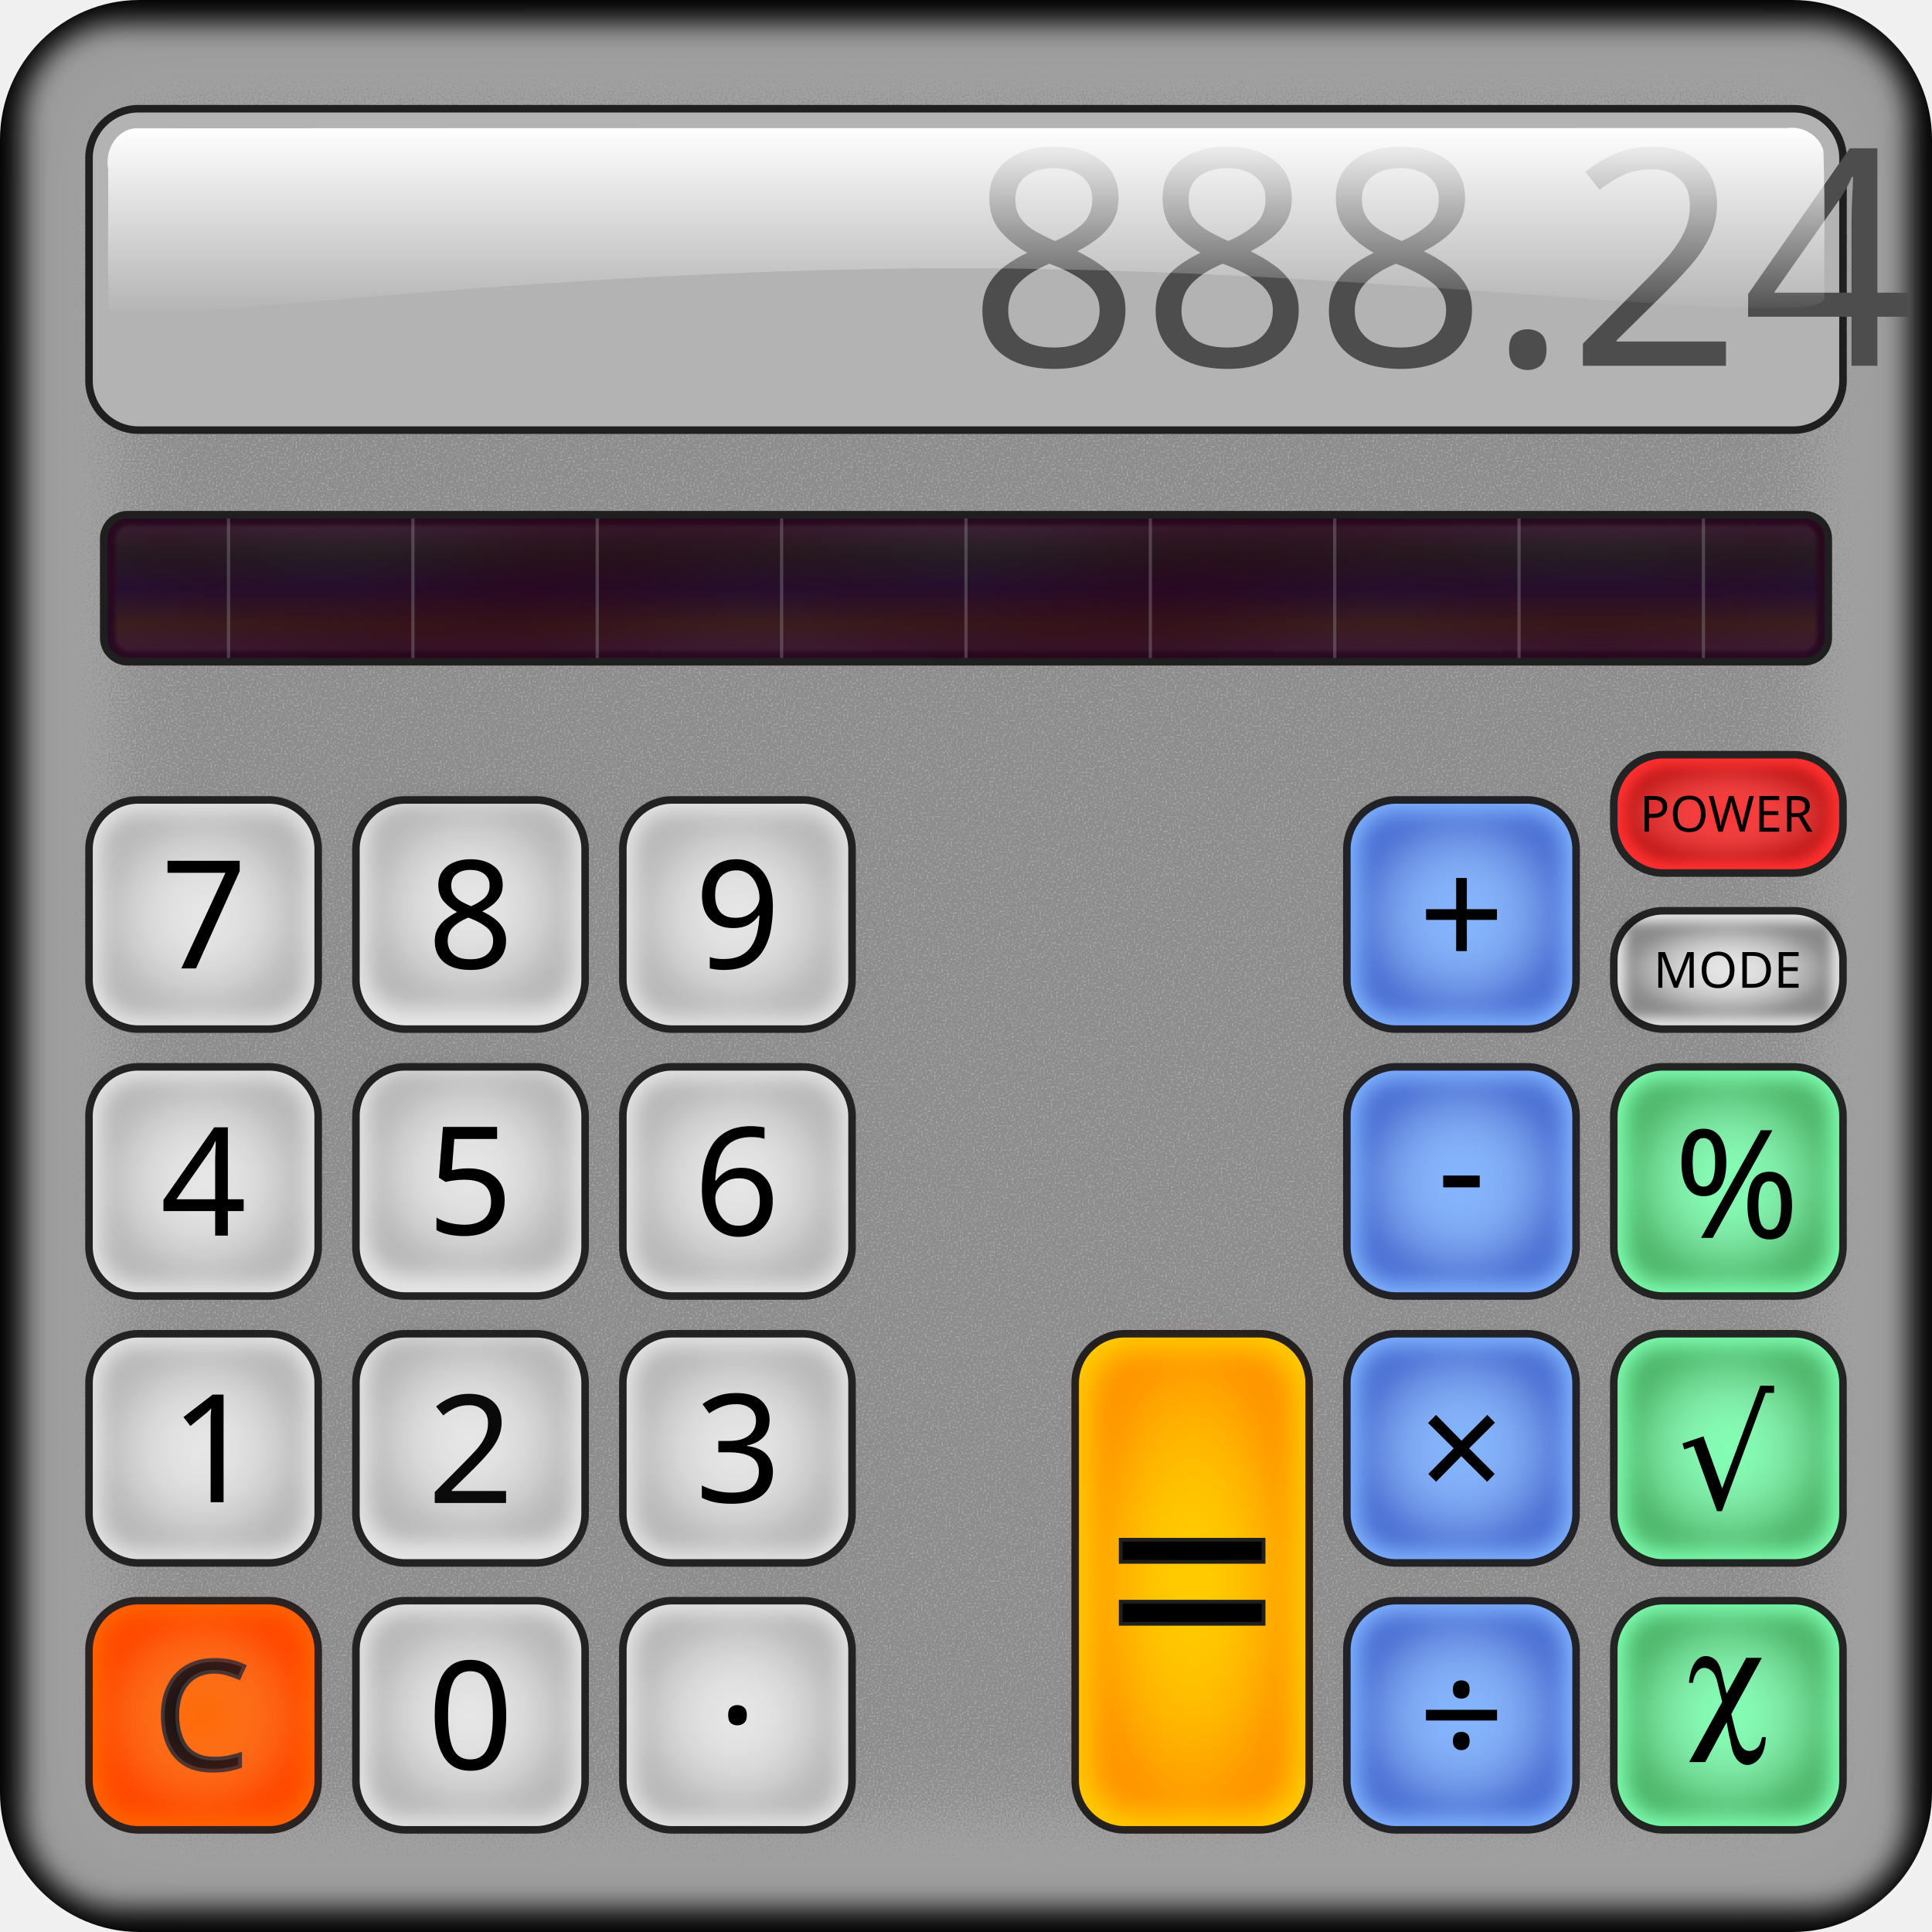
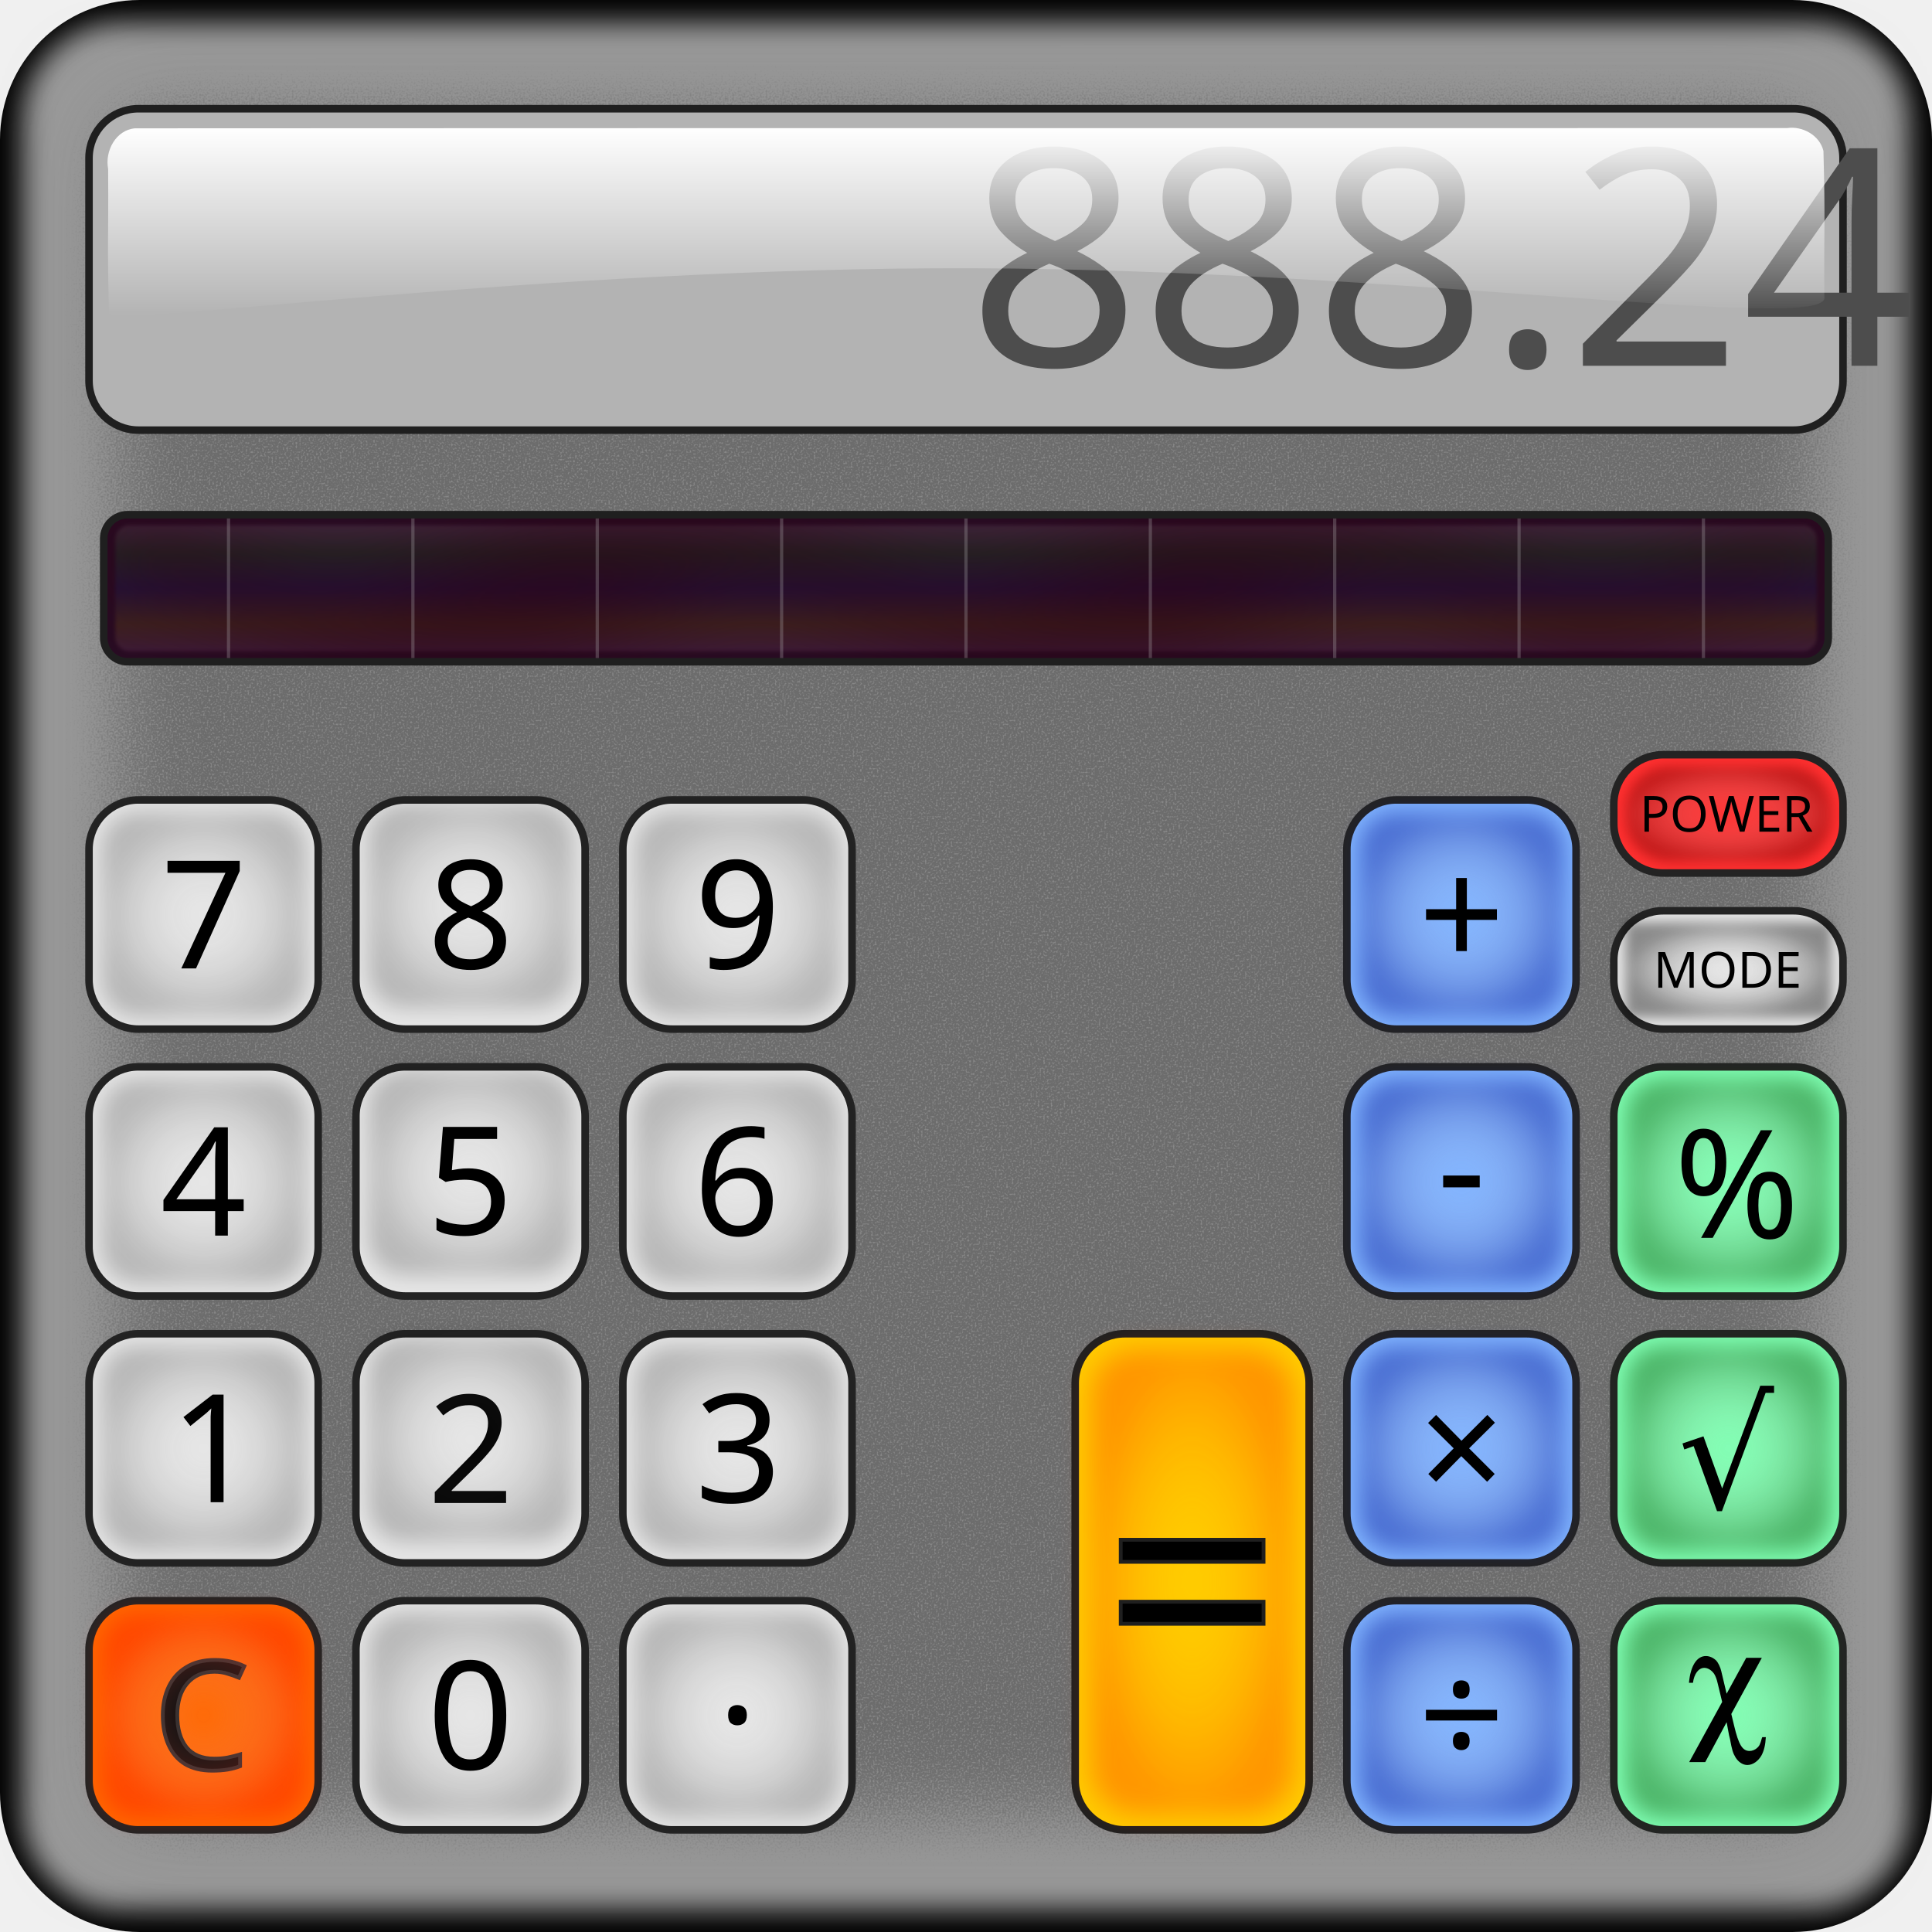
<svg xmlns="http://www.w3.org/2000/svg" xmlns:xlink="http://www.w3.org/1999/xlink" width="512" height="512" viewBox="0 0 135.467 135.467" version="1.1" id="svg5">&gt;
  <defs id="defs2">
    <linearGradient id="linearGradient26">
      <stop style="stop-color:#e6e6e6;stop-opacity:0;" offset="0" id="stop25" />
      <stop style="stop-color:#054c00;stop-opacity:1;" offset="1" id="stop26" />
    </linearGradient>
    <linearGradient id="linearGradient24">
      <stop style="stop-color:#e6e6e6;stop-opacity:0;" offset="0" id="stop23" />
      <stop style="stop-color:#054c00;stop-opacity:1;" offset="1" id="stop24" />
    </linearGradient>
    <linearGradient id="linearGradient22">
      <stop style="stop-color:#e6e6e6;stop-opacity:0;" offset="0" id="stop21" />
      <stop style="stop-color:#054c00;stop-opacity:1;" offset="1" id="stop22" />
    </linearGradient>
    <linearGradient id="linearGradient20">
      <stop style="stop-color:#e6e6e6;stop-opacity:0;" offset="0" id="stop19" />
      <stop style="stop-color:#000f93;stop-opacity:1;" offset="1" id="stop20" />
    </linearGradient>
    <linearGradient id="linearGradient18">
      <stop style="stop-color:#e6e6e6;stop-opacity:0;" offset="0" id="stop17" />
      <stop style="stop-color:#000f93;stop-opacity:1;" offset="1" id="stop18" />
    </linearGradient>
    <linearGradient id="linearGradient16">
      <stop style="stop-color:#e6e6e6;stop-opacity:0;" offset="0" id="stop15" />
      <stop style="stop-color:#000f93;stop-opacity:1;" offset="0.999" id="stop16" />
    </linearGradient>
    <linearGradient id="linearGradient14">
      <stop style="stop-color:#e6e6e6;stop-opacity:0;" offset="0" id="stop13" />
      <stop style="stop-color:#000f93;stop-opacity:1;" offset="1" id="stop14" />
    </linearGradient>
    <linearGradient id="linearGradient12">
      <stop style="stop-color:#e6e6e6;stop-opacity:0;" offset="0" id="stop11" />
      <stop style="stop-color:#ff1b00;stop-opacity:1;" offset="1" id="stop12" />
    </linearGradient>
    <linearGradient id="linearGradient10">
      <stop style="stop-color:#e6e6e6;stop-opacity:0;" offset="0" id="stop9" />
      <stop style="stop-color:#6d0000;stop-opacity:1;" offset="1" id="stop10" />
    </linearGradient>
    <linearGradient id="linearGradient6">
      <stop style="stop-color:#e6e6e6;stop-opacity:0;" offset="0" id="stop8" />
      <stop style="stop-color:#000000;stop-opacity:1;" offset="1" id="stop7" />
    </linearGradient>
    <linearGradient id="linearGradient5">
      <stop style="stop-color:#ffcc00;stop-opacity:0;" offset="0" id="stop6" />
      <stop style="stop-color:#ff4400;stop-opacity:1;" offset="1" id="stop5" />
    </linearGradient>
    <linearGradient id="linearGradient2">
      <stop style="stop-color:#e6e6e6;stop-opacity:0;" offset="0" id="stop3" />
      <stop style="stop-color:#000000;stop-opacity:1;" offset="1" id="stop2" />
    </linearGradient>
    <linearGradient id="linearGradient49">
      <stop style="stop-color:#ffffff;stop-opacity:1;" offset="0" id="stop49" />
      <stop style="stop-color:#00ff3a;stop-opacity:1;" offset="0.227" id="stop51" />
      <stop style="stop-color:#005eff;stop-opacity:1;" offset="0.501" id="stop52" />
      <stop style="stop-color:#fff100;stop-opacity:1;" offset="0.781" id="stop53" />
      <stop style="stop-color:#ffaaef;stop-opacity:1;" offset="1" id="stop50" />
    </linearGradient>
    <linearGradient id="linearGradient47">
      <stop style="stop-color:#ffffff;stop-opacity:1;" offset="0" id="stop47" />
      <stop style="stop-color:#ffffff;stop-opacity:0;" offset="1" id="stop48" />
    </linearGradient>
    <filter style="color-interpolation-filters:sRGB" id="filter21" x="-0.017" y="-0.017" width="1.035" height="1.035">
      <feGaussianBlur stdDeviation="0.953" id="feGaussianBlur21" />
    </filter>
    <clipPath clipPathUnits="userSpaceOnUse" id="clipPath44">
      <rect style="fill:#800033;fill-opacity:1;stroke:none;stroke-width:1.058;stroke-linecap:round;stroke-linejoin:round;stroke-opacity:1;paint-order:markers stroke fill" id="rect45" width="56.598" height="9.782" x="-61.828" y="36.556" ry="1.414" rx="1.414" />
    </clipPath>
    <linearGradient xlink:href="#linearGradient47" id="linearGradient48" x1="-110.204" y1="36.75" x2="-110.204" y2="49.923" gradientUnits="userSpaceOnUse" gradientTransform="translate(175.592,-27.79379)" />
    <linearGradient xlink:href="#linearGradient49" id="linearGradient50" x1="192.752" y1="32.808" x2="192.752" y2="42.59" gradientUnits="userSpaceOnUse" gradientTransform="matrix(0.9909021,0,0,0.9039119,-123.2648,7.168326)" />
    <filter style="color-interpolation-filters:sRGB" id="filter52" x="-0.002" y="-0.031" width="1.005" height="1.063">
      <feGaussianBlur stdDeviation="0.115" id="feGaussianBlur52" />
    </filter>
    <clipPath clipPathUnits="userSpaceOnUse" id="clipPath53">
      <rect style="display:inline;fill:#280b22;fill-opacity:1;stroke:none;stroke-width:1.058;stroke-linecap:round;stroke-linejoin:round;stroke-opacity:1;paint-order:markers stroke fill" id="rect53" width="120.391" height="9.782" x="144.459" y="23.368" ry="1.414" rx="1.414" />
    </clipPath>
    <filter style="color-interpolation-filters:sRGB" id="filter53" x="-0.058" y="-0.715" width="1.117" height="2.431">
      <feGaussianBlur stdDeviation="2.93" id="feGaussianBlur53" />
    </filter>
    <filter style="color-interpolation-filters:sRGB;" id="filter21-2" x="-0.069" y="-0.069" width="1.138" height="1.138">
      <feGaussianBlur stdDeviation="3.447" id="feGaussianBlur21-9" result="fbSourceGraphic" />
      <feColorMatrix result="fbSourceGraphicAlpha" in="fbSourceGraphic" values="0 0 0 -1 0 0 0 0 -1 0 0 0 0 -1 0 0 0 0 1 0" id="feColorMatrix20" />
      <feTurbulence id="feTurbulence20" type="fractalNoise" baseFrequency="8 8" numOctaves="1" seed="4" result="turbulence" in="fbSourceGraphic" />
      <feComposite id="feComposite20" in="fbSourceGraphic" in2="turbulence" operator="in" result="composite1" />
      <feColorMatrix id="feColorMatrix21" values="1 0 0 0 0 0 1 0 0 0 0 0 1 0 0 0 0 0 4 -1 " result="color" />
      <feFlood id="feFlood21" flood-opacity="1" flood-color="rgb(255,255,255)" result="flood" />
      <feMerge id="feMerge21" result="merge">
        <feMergeNode id="feMergeNode21" in="flood" />
        <feMergeNode id="feMergeNode22" in="color" />
      </feMerge>
      <feComposite id="feComposite22" in2="fbSourceGraphic" operator="in" result="composite2" />
    </filter>
    <radialGradient xlink:href="#linearGradient2" id="radialGradient3" cx="-10.75" cy="74.445" fx="-10.75" fy="74.445" r="7.77" gradientUnits="userSpaceOnUse" gradientTransform="matrix(0.9214966,0,0,0.9214966,24.18246,-4.477907)" />
    <filter style="color-interpolation-filters:sRGB" id="filter3" x="-0.123" y="-0.123" width="1.246" height="1.246">
      <feGaussianBlur stdDeviation="0.733" id="feGaussianBlur3" />
    </filter>
    <radialGradient xlink:href="#linearGradient2" id="radialGradient3-6" cx="-10.75" cy="74.445" fx="-10.75" fy="74.445" r="7.77" gradientUnits="userSpaceOnUse" gradientTransform="matrix(0.9214966,0,0,0.9214966,24.18246,14.2379)" />
    <filter style="color-interpolation-filters:sRGB" id="filter3-3" x="-0.123" y="-0.123" width="1.246" height="1.246">
      <feGaussianBlur stdDeviation="0.733" id="feGaussianBlur3-5" />
    </filter>
    <radialGradient xlink:href="#linearGradient2" id="radialGradient3-6-2" cx="-10.75" cy="74.445" fx="-10.75" fy="74.445" r="7.77" gradientUnits="userSpaceOnUse" gradientTransform="matrix(0.9214966,0,0,0.9214966,24.18246,32.9537)" />
    <filter style="color-interpolation-filters:sRGB" id="filter3-3-2" x="-0.123" y="-0.123" width="1.246" height="1.246">
      <feGaussianBlur stdDeviation="0.733" id="feGaussianBlur3-5-7" />
    </filter>
    <radialGradient xlink:href="#linearGradient2" id="radialGradient3-6-2-9" cx="-10.75" cy="74.445" fx="-10.75" fy="74.445" r="7.77" gradientUnits="userSpaceOnUse" gradientTransform="matrix(0.9214966,0,0,0.9214966,0.6411241,32.3437)" />
    <filter style="color-interpolation-filters:sRGB" id="filter3-3-2-0" x="-0.123" y="-0.123" width="1.246" height="1.246">
      <feGaussianBlur stdDeviation="0.733" id="feGaussianBlur3-5-7-6" />
    </filter>
    <radialGradient xlink:href="#linearGradient2" id="radialGradient3-6-26" cx="-10.75" cy="74.445" fx="-10.75" fy="74.445" r="7.77" gradientUnits="userSpaceOnUse" gradientTransform="matrix(0.9214966,0,0,0.9214966,0.6411241,13.6279)" />
    <filter style="color-interpolation-filters:sRGB" id="filter3-3-1" x="-0.123" y="-0.123" width="1.246" height="1.246">
      <feGaussianBlur stdDeviation="0.733" id="feGaussianBlur3-5-8" />
    </filter>
    <radialGradient xlink:href="#linearGradient2" id="radialGradient3-7" cx="-10.75" cy="74.445" fx="-10.75" fy="74.445" r="7.77" gradientUnits="userSpaceOnUse" gradientTransform="matrix(0.9214966,0,0,0.9214966,0.6411241,-5.087907)" />
    <filter style="color-interpolation-filters:sRGB" id="filter3-9" x="-0.123" y="-0.123" width="1.246" height="1.246">
      <feGaussianBlur stdDeviation="0.733" id="feGaussianBlur3-2" />
    </filter>
    <radialGradient xlink:href="#linearGradient2" id="radialGradient3-7-7" cx="-10.75" cy="74.445" fx="-10.75" fy="74.445" r="7.77" gradientUnits="userSpaceOnUse" gradientTransform="matrix(0.9214966,0,0,0.9214966,0.6411241,-5.087907)" />
    <filter style="color-interpolation-filters:sRGB" id="filter3-9-2" x="-0.123" y="-0.123" width="1.246" height="1.246">
      <feGaussianBlur stdDeviation="0.733" id="feGaussianBlur3-2-2" />
    </filter>
    <radialGradient xlink:href="#linearGradient2" id="radialGradient3-6-26-8" cx="-10.75" cy="74.445" fx="-10.75" fy="74.445" r="7.77" gradientUnits="userSpaceOnUse" gradientTransform="matrix(0.9214966,0,0,0.9214966,0.6411241,13.6279)" />
    <filter style="color-interpolation-filters:sRGB" id="filter3-3-1-9" x="-0.123" y="-0.123" width="1.246" height="1.246">
      <feGaussianBlur stdDeviation="0.733" id="feGaussianBlur3-5-8-7" />
    </filter>
    <radialGradient xlink:href="#linearGradient2" id="radialGradient3-6-2-9-3" cx="-10.75" cy="74.445" fx="-10.75" fy="74.445" r="7.77" gradientUnits="userSpaceOnUse" gradientTransform="matrix(0.9214966,0,0,0.9214966,0.6411241,32.3437)" />
    <filter style="color-interpolation-filters:sRGB" id="filter3-3-2-0-6" x="-0.123" y="-0.123" width="1.246" height="1.246">
      <feGaussianBlur stdDeviation="0.733" id="feGaussianBlur3-5-7-6-1" />
    </filter>
    <radialGradient xlink:href="#linearGradient2" id="radialGradient3-7-7-9" cx="-10.75" cy="74.445" fx="-10.75" fy="74.445" r="7.77" gradientUnits="userSpaceOnUse" gradientTransform="matrix(0.9214966,0,0,0.9214966,0.6411241,-5.087907)" />
    <filter style="color-interpolation-filters:sRGB" id="filter3-9-2-8" x="-0.123" y="-0.123" width="1.246" height="1.246">
      <feGaussianBlur stdDeviation="0.733" id="feGaussianBlur3-2-2-4" />
    </filter>
    <radialGradient xlink:href="#linearGradient2" id="radialGradient3-6-26-8-5" cx="-10.75" cy="74.445" fx="-10.75" fy="74.445" r="7.77" gradientUnits="userSpaceOnUse" gradientTransform="matrix(0.9214966,0,0,0.9214966,0.6411241,13.6279)" />
    <filter style="color-interpolation-filters:sRGB" id="filter3-3-1-9-0" x="-0.123" y="-0.123" width="1.246" height="1.246">
      <feGaussianBlur stdDeviation="0.733" id="feGaussianBlur3-5-8-7-3" />
    </filter>
    <radialGradient xlink:href="#linearGradient12" id="radialGradient3-6-2-9-3-6" cx="-10.75" cy="74.445" fx="-10.75" fy="74.445" r="7.77" gradientUnits="userSpaceOnUse" gradientTransform="matrix(0.9214966,0,0,0.9214966,0.6411241,32.3437)" />
    <filter style="color-interpolation-filters:sRGB" id="filter3-3-2-0-6-1" x="-0.123" y="-0.123" width="1.246" height="1.246">
      <feGaussianBlur stdDeviation="0.733" id="feGaussianBlur3-5-7-6-1-0" />
    </filter>
    <radialGradient xlink:href="#linearGradient16" id="radialGradient3-7-7-6" cx="-10.75" cy="74.445" fx="-10.75" fy="74.445" r="7.77" gradientUnits="userSpaceOnUse" gradientTransform="matrix(0.9214966,0,0,0.9214966,112.3813,-4.47791)" />
    <filter style="color-interpolation-filters:sRGB" id="filter3-9-2-5" x="-0.123" y="-0.123" width="1.246" height="1.246">
      <feGaussianBlur stdDeviation="0.733" id="feGaussianBlur3-2-2-47" />
    </filter>
    <radialGradient xlink:href="#linearGradient18" id="radialGradient3-6-26-8-6" cx="-10.75" cy="74.445" fx="-10.75" fy="74.445" r="7.77" gradientUnits="userSpaceOnUse" gradientTransform="matrix(0.9214966,0,0,0.9214966,112.3813,14.23789)" />
    <filter style="color-interpolation-filters:sRGB" id="filter3-3-1-9-5" x="-0.123" y="-0.123" width="1.246" height="1.246">
      <feGaussianBlur stdDeviation="0.733" id="feGaussianBlur3-5-8-7-6" />
    </filter>
    <radialGradient xlink:href="#linearGradient20" id="radialGradient3-6-2-9-3-9" cx="-10.75" cy="74.445" fx="-10.75" fy="74.445" r="7.77" gradientUnits="userSpaceOnUse" gradientTransform="matrix(0.9214966,0,0,0.9214966,112.3813,32.9537)" />
    <filter style="color-interpolation-filters:sRGB" id="filter3-3-2-0-6-3" x="-0.123" y="-0.123" width="1.246" height="1.246">
      <feGaussianBlur stdDeviation="0.733" id="feGaussianBlur3-5-7-6-1-7" />
    </filter>
    <radialGradient xlink:href="#linearGradient22" id="radialGradient3-7-7-6-6" cx="-10.75" cy="74.445" fx="-10.75" fy="74.445" r="7.77" gradientUnits="userSpaceOnUse" gradientTransform="matrix(0.9214966,0,0,0.9214966,131.0972,14.2379)" />
    <filter style="color-interpolation-filters:sRGB" id="filter3-9-2-5-2" x="-0.123" y="-0.123" width="1.246" height="1.246">
      <feGaussianBlur stdDeviation="0.733" id="feGaussianBlur3-2-2-47-6" />
    </filter>
    <radialGradient xlink:href="#linearGradient24" id="radialGradient3-6-26-8-6-6" cx="-10.75" cy="74.445" fx="-10.75" fy="74.445" r="7.77" gradientUnits="userSpaceOnUse" gradientTransform="matrix(0.9214966,0,0,0.9214966,131.0972,32.95371)" />
    <filter style="color-interpolation-filters:sRGB" id="filter3-3-1-9-5-4" x="-0.123" y="-0.123" width="1.246" height="1.246">
      <feGaussianBlur stdDeviation="0.733" id="feGaussianBlur3-5-8-7-6-9" />
    </filter>
    <radialGradient xlink:href="#linearGradient26" id="radialGradient3-6-2-9-3-9-5" cx="-10.75" cy="74.445" fx="-10.75" fy="74.445" r="7.77" gradientUnits="userSpaceOnUse" gradientTransform="matrix(0.9214966,0,0,0.9214966,131.0972,51.66951)" />
    <filter style="color-interpolation-filters:sRGB" id="filter3-3-2-0-6-3-0" x="-0.123" y="-0.123" width="1.246" height="1.246">
      <feGaussianBlur stdDeviation="0.733" id="feGaussianBlur3-5-7-6-1-7-4" />
    </filter>
    <radialGradient xlink:href="#linearGradient14" id="radialGradient3-6-26-8-6-6-1" cx="-10.75" cy="74.445" fx="-10.75" fy="74.445" r="7.77" gradientUnits="userSpaceOnUse" gradientTransform="matrix(0.9214966,0,0,0.9214966,112.3813,51.66953)" />
    <filter style="color-interpolation-filters:sRGB" id="filter3-3-1-9-5-4-0" x="-0.123" y="-0.123" width="1.246" height="1.246">
      <feGaussianBlur stdDeviation="0.733" id="feGaussianBlur3-5-8-7-6-9-6" />
    </filter>
    <radialGradient xlink:href="#linearGradient5" id="radialGradient6" cx="93.784" cy="-153.409" fx="93.784" fy="-153.409" r="17.129" gradientTransform="matrix(0.9518847,0,0,0.4159814,21.64104,-19.77658)" gradientUnits="userSpaceOnUse" />
    <filter style="color-interpolation-filters:sRGB" id="filter6" x="-0.068" y="-0.155" width="1.135" height="1.309">
      <feGaussianBlur stdDeviation="0.918" id="feGaussianBlur6" />
    </filter>
    <radialGradient xlink:href="#linearGradient6" id="radialGradient8" cx="156.202" cy="70.03" fx="156.202" fy="70.03" r="7.77" gradientTransform="matrix(0.9290264,0,0,0.4289024,-23.92477,37.97358)" gradientUnits="userSpaceOnUse" />
    <filter style="color-interpolation-filters:sRGB" id="filter8" x="-0.069" y="-0.149" width="1.138" height="1.298">
      <feGaussianBlur stdDeviation="0.414" id="feGaussianBlur8" />
    </filter>
    <radialGradient xlink:href="#linearGradient10" id="radialGradient8-7" cx="156.202" cy="70.03" fx="156.202" fy="70.03" r="7.77" gradientTransform="matrix(0.9290264,0,0,0.4289024,-23.92477,27.03041)" gradientUnits="userSpaceOnUse" />
    <filter style="color-interpolation-filters:sRGB" id="filter8-5" x="-0.069" y="-0.149" width="1.138" height="1.298">
      <feGaussianBlur stdDeviation="0.414" id="feGaussianBlur8-9" />
    </filter>
+     <filter style="color-interpolation-filters:sRGB" id="filter1" x="-0.069" y="-0.069" width="1.138" height="1.138">
+       <feGaussianBlur stdDeviation="3.447" id="feGaussianBlur1" />
+     </filter>
  </defs>
  <g id="layer1">
    <rect style="display:inline;opacity:1;fill:#000000;fill-opacity:1;stroke:none;stroke-width:1.058;stroke-linecap:round;stroke-linejoin:round;paint-order:markers stroke fill" id="rect1" width="135.467" height="135.467" x="0" y="0" ry="9.785" />
    <rect style="mix-blend-mode:normal;fill:#ffffff;fill-opacity:1;stroke:none;stroke-width:1.058;stroke-linecap:round;stroke-linejoin:round;paint-order:markers stroke fill;filter:url(#filter21);opacity:0.6" id="rect1-7" width="132.292" height="132.292" x="1.587" y="1.587" ry="6.885" rx="6.885" />
+     <path id="path1" style="opacity:0.4;mix-blend-mode:normal;fill:#3d3d3d;fill-opacity:1;stroke:none;stroke-width:1.041;stroke-linecap:round;stroke-linejoin:round;paint-order:markers stroke fill;filter:url(#filter1)" d="m -77.562,-83.793 c -39.462,0.034 -78.923,0.02 -118.385,0.07 -0.772,0.486 -0.355,1.564 -0.421,2.32 0.057,34.875 0.015,69.75 0.043,104.625 0.014,4.063 -0.024,8.135 0.023,12.191 0.617,0.843 1.789,0.264 2.653,0.385 38.812,0.005 77.624,-1.13e-4 116.437,-0.014 0.848,-0.467 0.388,-1.604 0.434,-2.373 -0.001,-38.915 -0.003,-77.83 -0.004,-116.745 -0.076,-0.329 -0.467,-0.503 -0.779,-0.461 z" transform="matrix(1.016541,0,0,1.016541,206.5506,92.08868)" />
    <path id="rect1-7-0" style="mix-blend-mode:normal;fill:#3d3d3d;fill-opacity:1;stroke:none;stroke-width:1.019;stroke-linecap:round;stroke-linejoin:round;paint-order:markers stroke fill;filter:url(#filter21-2);opacity:0.14" d="m -77.562,-83.793 c -39.462,0.034 -78.923,0.02 -118.385,0.07 -0.772,0.486 -0.355,1.564 -0.421,2.32 0.057,34.875 0.015,69.75 0.043,104.625 0.014,4.063 -0.024,8.135 0.023,12.191 0.617,0.843 1.789,0.264 2.653,0.385 38.812,0.005 77.624,-1.13e-4 116.437,-0.014 0.848,-0.467 0.388,-1.604 0.434,-2.373 -0.001,-38.915 -0.003,-77.83 -0.004,-116.745 -0.076,-0.329 -0.467,-0.503 -0.779,-0.461 z" transform="matrix(1.038137,0,0,1.038137,209.4996,92.60609)" />
    <rect style="opacity:1;fill:#b3b3b3;fill-opacity:1;stroke:#1f1f1f;stroke-width:1.058;stroke-linecap:round;stroke-linejoin:round;paint-order:markers stroke fill;stroke-opacity:1" id="rect2" width="122.456" height="22.007" x="6.506" y="7.888" ry="3.199" rx="3.199" />
    <text xml:space="preserve" style="font-style:normal;font-variant:normal;font-weight:normal;font-stretch:normal;font-size:21.239px;line-height:1.25;font-family:DS-Digital;-inkscape-font-specification:'DS-Digital, Normal';font-variant-ligatures:normal;font-variant-caps:normal;font-variant-numeric:normal;font-variant-east-asian:normal;fill:#4d4d4d;fill-opacity:1;stroke:none;stroke-width:0.265" x="67.834" y="25.649" id="text2">
      <tspan id="tspan2" style="font-style:normal;font-variant:normal;font-weight:normal;font-stretch:normal;font-size:21.239px;font-family:DS-Digital;-inkscape-font-specification:'DS-Digital, Normal';font-variant-ligatures:normal;font-variant-caps:normal;font-variant-numeric:normal;font-variant-east-asian:normal;fill:#4d4d4d;stroke-width:0.265" x="67.834" y="25.649">888.24</tspan>
    </text>
    <path id="rect2-6" style="fill:url(#linearGradient48);stroke:none;stroke-width:1.058;stroke-linecap:round;stroke-linejoin:round;stroke-opacity:1;paint-order:markers stroke fill" d="m 125.303,8.982 c -38.611,0.003 -77.223,-0.005 -115.834,0.016 -1.356,0.114 -2.13,1.607 -1.887,2.852 0.035,5.138 -0.074,4.992 0.062,10.126 0.234,1.01 30.55,-3.273 60.683,-3.166 30.133,0.107 60.085,4.604 59.592,2.007 -0.036,-5.173 0.076,-5.063 -0.064,-10.231 -0.258,-1.098 -1.474,-1.772 -2.553,-1.604 z" />
    <rect style="fill:#e6e6e6;fill-opacity:1;stroke:#232323;stroke-width:1.058;stroke-linecap:round;stroke-linejoin:round;paint-order:markers stroke fill;stroke-opacity:1" id="rect3-0-9-1" width="15.541" height="15.541" x="75.069" y="-22.046" ry="3.199" rx="3.199" transform="rotate(90)" />
    <rect style="fill:#e6e6e6;fill-opacity:1;stroke:#232323;stroke-width:1.058;stroke-linecap:round;stroke-linejoin:round;paint-order:markers stroke fill;stroke-opacity:1" id="rect4-3" width="15.541" height="15.541" x="25.221" y="112.5" ry="3.199" rx="3.199" />
    <rect style="fill:#e6e6e6;fill-opacity:1;stroke:#232323;stroke-width:1.058;stroke-linecap:round;stroke-linejoin:round;paint-order:markers stroke fill;stroke-opacity:1" id="rect6-1" width="15.541" height="15.541" x="43.937" y="112.5" ry="3.199" rx="3.199" />
    <rect style="fill:#e6e6e6;fill-opacity:1;stroke:#232323;stroke-width:1.058;stroke-linecap:round;stroke-linejoin:round;paint-order:markers stroke fill;stroke-opacity:1" id="rect3-5" width="15.541" height="15.541" x="6.506" y="56.353" ry="3.199" rx="3.199" />
    <rect style="fill:#e6e6e6;fill-opacity:1;stroke:#232323;stroke-width:1.058;stroke-linecap:round;stroke-linejoin:round;paint-order:markers stroke fill;stroke-opacity:1" id="rect3-5-5" width="15.541" height="15.541" x="43.937" y="56.353" ry="3.199" rx="3.199" />
    <rect style="fill:#e6e6e6;fill-opacity:1;stroke:#232323;stroke-width:1.058;stroke-linecap:round;stroke-linejoin:round;stroke-dasharray:none;stroke-opacity:1;paint-order:markers stroke fill" id="rect3-5-5-8-6" width="15.541" height="7.768" x="113.42" y="64.126" ry="3.199" rx="3.199" />
    <rect style="fill:url(#radialGradient8);stroke:none;stroke-width:1.058;stroke-linecap:round;stroke-linejoin:round;stroke-dasharray:none;stroke-opacity:1;paint-order:markers stroke fill;filter:url(#filter8);opacity:0.4" id="rect3-5-5-8-6-7" width="14.438" height="6.665" x="113.972" y="64.677" ry="3.056" rx="0" />
    <rect style="fill:#e6e6e6;fill-opacity:1;stroke:#232323;stroke-width:1.058;stroke-linecap:round;stroke-linejoin:round;paint-order:markers stroke fill;stroke-opacity:1" id="rect3-5-0" width="15.541" height="15.541" x="25.221" y="56.353" ry="3.199" rx="3.199" />
    <rect style="fill:#e6e6e6;fill-opacity:1;stroke:#232323;stroke-width:1.058;stroke-linecap:round;stroke-linejoin:round;paint-order:markers stroke fill;stroke-opacity:1" id="rect4" width="15.541" height="15.541" x="25.221" y="93.784" ry="3.199" rx="3.199" />
    <rect style="fill:#e6e6e6;fill-opacity:1;stroke:#232323;stroke-width:1.058;stroke-linecap:round;stroke-linejoin:round;paint-order:markers stroke fill;stroke-opacity:1" id="rect4-0" width="15.541" height="15.541" x="6.506" y="93.784" ry="3.199" rx="3.199" />
    <g id="g4" style="display:inline;opacity:1">
      <rect style="opacity:0.2;mix-blend-mode:normal;fill:url(#radialGradient3);stroke:none;stroke-width:1.058;stroke-linecap:round;stroke-linejoin:round;stroke-opacity:1;paint-order:markers stroke fill;filter:url(#filter3)" id="rect3-5-3" width="14.321" height="14.321" x="7.116" y="56.963" ry="2.493" rx="2.493" />
      <rect style="opacity:0.2;mix-blend-mode:normal;fill:url(#radialGradient3-6);stroke:none;stroke-width:1.058;stroke-linecap:round;stroke-linejoin:round;stroke-opacity:1;paint-order:markers stroke fill;filter:url(#filter3-3)" id="rect3-5-3-6" width="14.321" height="14.321" x="7.116" y="75.679" ry="2.493" rx="2.493" />
      <rect style="opacity:0.2;mix-blend-mode:normal;fill:url(#radialGradient3-6-2);stroke:none;stroke-width:1.058;stroke-linecap:round;stroke-linejoin:round;stroke-opacity:1;paint-order:markers stroke fill;filter:url(#filter3-3-2)" id="rect3-5-3-6-0" width="14.321" height="14.321" x="7.116" y="94.394" ry="2.493" rx="2.493" />
    </g>
    <rect style="fill:#e6e6e6;fill-opacity:1;stroke:#232323;stroke-width:1.058;stroke-linecap:round;stroke-linejoin:round;paint-order:markers stroke fill;stroke-opacity:1" id="rect6" width="15.541" height="15.541" x="43.937" y="93.784" ry="3.199" rx="3.199" />
    <rect style="fill:#e6e6e6;fill-opacity:1;stroke:#232323;stroke-width:1.058;stroke-linecap:round;stroke-linejoin:round;paint-order:markers stroke fill;stroke-opacity:1" id="rect6-6" width="15.541" height="15.541" x="43.937" y="75.069" ry="3.199" rx="3.199" />
    <g id="g27" transform="translate(-38.06621,0.1910552)" style="stroke:#232323;stroke-opacity:1">
      <rect style="fill:#ff6600;fill-opacity:1;stroke:#232323;stroke-width:1.058;stroke-linecap:round;stroke-linejoin:round;paint-order:markers stroke fill;stroke-opacity:1" id="rect3" width="15.541" height="15.541" x="44.572" y="112.309" ry="3.199" rx="3.199" />
      <text xml:space="preserve" style="font-style:normal;font-weight:normal;font-size:10.583px;line-height:1.25;font-family:sans-serif;fill:#000000;fill-opacity:1;stroke:#232323;stroke-width:0.265;stroke-opacity:1" x="48.839" y="123.858" id="text24">
        <tspan id="tspan24" style="stroke-width:0.265;stroke:#232323;stroke-opacity:1" x="48.839" y="123.858">C</tspan>
      </text>
    </g>
    <rect style="fill:#ffcc00;fill-opacity:1;stroke:#1f1f1f;stroke-width:1.058;stroke-linecap:round;stroke-linejoin:round;stroke-opacity:1;paint-order:markers stroke fill" id="rect3-03" width="34.257" height="15.875" x="93.784" y="-91.529" ry="3.199" rx="3.199" transform="rotate(90)" />
    <rect style="fill:url(#radialGradient6);stroke:none;stroke-width:1.058;stroke-linecap:round;stroke-linejoin:round;stroke-opacity:1;paint-order:markers stroke fill;filter:url(#filter6);opacity:0.4" id="rect3-03-1" width="32.609" height="14.25" x="94.609" y="-90.717" ry="3.199" rx="3.199" transform="rotate(90)" />
    <text xml:space="preserve" style="font-style:normal;font-weight:normal;font-size:21.855px;line-height:1.25;font-family:sans-serif;fill:#000000;fill-opacity:1;stroke:#1f1f1f;stroke-width:0.265;stroke-opacity:1" x="77.363" y="118.606" id="text30">
      <tspan id="tspan30" style="stroke:#1f1f1f;stroke-width:0.265;stroke-opacity:1" x="77.363" y="118.606">=</tspan>
    </text>
    <text xml:space="preserve" style="font-style:normal;font-weight:normal;font-size:10.583px;line-height:1.25;font-family:sans-serif;fill:#000000;fill-opacity:1;stroke:none;stroke-width:0.265" x="11.926" y="105.333" id="text31">
      <tspan id="tspan31" style="stroke-width:0.265" x="11.926" y="105.333">1</tspan>
    </text>
    <text xml:space="preserve" style="font-style:normal;font-weight:normal;font-size:10.583px;line-height:1.25;font-family:sans-serif;fill:#000000;fill-opacity:1;stroke:none;stroke-width:0.265" x="29.986" y="105.386" id="text32">
      <tspan id="tspan32" style="stroke-width:0.265" x="29.986" y="105.386">2</tspan>
    </text>
    <rect style="fill:#e6e6e6;fill-opacity:1;stroke:#232323;stroke-width:1.058;stroke-linecap:round;stroke-linejoin:round;paint-order:markers stroke fill;stroke-opacity:1" id="rect4-5" width="15.541" height="15.541" x="25.221" y="75.069" ry="3.199" rx="3.199" />
    <g id="g3" transform="translate(42.25715)" style="opacity:1">
      <rect style="opacity:0.2;mix-blend-mode:normal;fill:url(#radialGradient3-7);stroke:none;stroke-width:1.058;stroke-linecap:round;stroke-linejoin:round;stroke-opacity:1;paint-order:markers stroke fill;filter:url(#filter3-9)" id="rect3-5-3-0" width="14.321" height="14.321" x="-16.426" y="56.353" ry="2.493" rx="2.493" />
      <rect style="opacity:0.2;mix-blend-mode:normal;fill:url(#radialGradient3-6-26);stroke:none;stroke-width:1.058;stroke-linecap:round;stroke-linejoin:round;stroke-opacity:1;paint-order:markers stroke fill;filter:url(#filter3-3-1)" id="rect3-5-3-6-2" width="14.321" height="14.321" x="-16.426" y="75.069" ry="2.493" rx="2.493" />
      <rect style="opacity:0.2;mix-blend-mode:normal;fill:url(#radialGradient3-6-2-9);stroke:none;stroke-width:1.058;stroke-linecap:round;stroke-linejoin:round;stroke-opacity:1;paint-order:markers stroke fill;filter:url(#filter3-3-2-0)" id="rect3-5-3-6-0-3" width="14.321" height="14.321" x="-16.426" y="93.784" ry="2.493" rx="2.493" />
    </g>
    <g id="g3-2" transform="translate(60.97296,0.6099978)" style="opacity:1">
      <rect style="opacity:0.2;mix-blend-mode:normal;fill:url(#radialGradient3-7-7);stroke:none;stroke-width:1.058;stroke-linecap:round;stroke-linejoin:round;stroke-opacity:1;paint-order:markers stroke fill;filter:url(#filter3-9-2)" id="rect3-5-3-0-9" width="14.321" height="14.321" x="-16.426" y="56.353" ry="2.493" rx="2.493" />
      <rect style="opacity:0.2;mix-blend-mode:normal;fill:url(#radialGradient3-6-26-8);stroke:none;stroke-width:1.058;stroke-linecap:round;stroke-linejoin:round;stroke-opacity:1;paint-order:markers stroke fill;filter:url(#filter3-3-1-9)" id="rect3-5-3-6-2-3" width="14.321" height="14.321" x="-16.426" y="75.069" ry="2.493" rx="2.493" />
      <rect style="opacity:0.2;mix-blend-mode:normal;fill:url(#radialGradient3-6-2-9-3);stroke:none;stroke-width:1.058;stroke-linecap:round;stroke-linejoin:round;stroke-opacity:1;paint-order:markers stroke fill;filter:url(#filter3-3-2-0-6)" id="rect3-5-3-6-0-3-1" width="14.321" height="14.321" x="-16.426" y="93.784" ry="2.493" rx="2.493" />
    </g>
    <rect style="opacity:0.2;mix-blend-mode:normal;fill:url(#radialGradient3-7-7-9);stroke:none;stroke-width:1.058;stroke-linecap:round;stroke-linejoin:round;stroke-opacity:1;paint-order:markers stroke fill;filter:url(#filter3-9-2-8)" id="rect3-5-3-0-9-3" width="14.321" height="14.321" x="-16.426" y="56.353" ry="2.493" rx="2.493" transform="rotate(90,-7.157598,122.3785)" />
    <rect style="opacity:0.2;mix-blend-mode:normal;fill:url(#radialGradient3-6-26-8-5);stroke:none;stroke-width:1.058;stroke-linecap:round;stroke-linejoin:round;stroke-opacity:1;paint-order:markers stroke fill;filter:url(#filter3-3-1-9-0)" id="rect3-5-3-6-2-3-2" width="14.321" height="14.321" x="-16.426" y="75.069" ry="2.493" rx="2.493" transform="rotate(90,-7.157598,122.3785)" />
    <rect style="opacity:0.4;mix-blend-mode:normal;fill:url(#radialGradient3-6-2-9-3-6);stroke:none;stroke-width:1.058;stroke-linecap:round;stroke-linejoin:round;stroke-opacity:1;paint-order:markers stroke fill;filter:url(#filter3-3-2-0-6-1)" id="rect3-5-3-6-0-3-1-0" width="14.321" height="14.321" x="-16.426" y="93.784" ry="2.493" rx="2.493" transform="rotate(90,-7.157598,122.3785)" />
    <text xml:space="preserve" style="font-style:normal;font-weight:normal;font-size:10.583px;line-height:1.25;font-family:sans-serif;fill:#000000;fill-opacity:1;stroke:none;stroke-width:0.265" x="48.744" y="105.333" id="text33">
      <tspan id="tspan33" style="stroke-width:0.265" x="48.744" y="105.333">3</tspan>
    </text>
    <text xml:space="preserve" style="font-style:normal;font-weight:normal;font-size:10.583px;line-height:1.25;font-family:sans-serif;fill:#000000;fill-opacity:1;stroke:none;stroke-width:0.265" x="11.244" y="86.638" id="text34">
      <tspan id="tspan34" style="stroke-width:0.265" x="11.244" y="86.638">4</tspan>
    </text>
    <text xml:space="preserve" style="font-style:normal;font-weight:normal;font-size:10.583px;line-height:1.25;font-family:sans-serif;fill:#000000;fill-opacity:1;stroke:none;stroke-width:0.265" x="29.933" y="86.564" id="text35">
      <tspan id="tspan35" style="stroke-width:0.265" x="29.933" y="86.564">5</tspan>
    </text>
    <text xml:space="preserve" style="font-style:normal;font-weight:normal;font-size:10.583px;line-height:1.25;font-family:sans-serif;fill:#000000;fill-opacity:1;stroke:none;stroke-width:0.265" x="48.638" y="86.617" id="text36">
      <tspan id="tspan36" style="stroke-width:0.265" x="48.638" y="86.617">6</tspan>
    </text>
    <text xml:space="preserve" style="font-style:normal;font-weight:normal;font-size:10.583px;line-height:1.25;font-family:sans-serif;fill:#000000;fill-opacity:1;stroke:none;stroke-width:0.265" x="11.276" y="67.902" id="text37">
      <tspan id="tspan37" style="stroke-width:0.265" x="11.276" y="67.902">7</tspan>
    </text>
    <text xml:space="preserve" style="font-style:normal;font-weight:normal;font-size:10.583px;line-height:1.25;font-family:sans-serif;fill:#000000;fill-opacity:1;stroke:none;stroke-width:0.265" x="29.97" y="67.902" id="text38">
      <tspan id="tspan38" style="stroke-width:0.265" x="29.97" y="67.902">8</tspan>
    </text>
    <text xml:space="preserve" style="font-style:normal;font-weight:normal;font-size:10.583px;line-height:1.25;font-family:sans-serif;fill:#000000;fill-opacity:1;stroke:none;stroke-width:0.265" x="48.691" y="67.902" id="text39">
      <tspan id="tspan39" style="stroke-width:0.265" x="48.691" y="67.902">9</tspan>
    </text>
    <text xml:space="preserve" style="font-style:normal;font-weight:normal;font-size:10.583px;line-height:1.25;font-family:sans-serif;fill:#000000;fill-opacity:1;stroke:none;stroke-width:0.265" x="29.965" y="124.054" id="text40">
      <tspan id="tspan40" style="stroke-width:0.265" x="29.965" y="124.054">0</tspan>
    </text>
    <text xml:space="preserve" style="font-style:normal;font-weight:normal;font-size:10.583px;line-height:1.25;font-family:sans-serif;fill:#000000;fill-opacity:1;stroke:none;stroke-width:0.265" x="50.289" y="120.837" id="text41">
      <tspan id="tspan41" style="stroke-width:0.265" x="50.289" y="120.837">.</tspan>
    </text>
    <rect style="fill:#80ffb3;fill-opacity:1;stroke:#232323;stroke-width:1.058;stroke-linecap:round;stroke-linejoin:round;paint-order:markers stroke fill;stroke-opacity:1" id="rect3-0-2-8" width="15.541" height="15.541" x="75.069" y="-128.961" ry="3.199" rx="3.199" transform="rotate(90)" />
    <rect style="fill:#80ffb3;fill-opacity:1;stroke:#232323;stroke-width:1.058;stroke-linecap:round;stroke-linejoin:round;paint-order:markers stroke fill;stroke-opacity:1" id="rect3-0-6-7" width="15.541" height="15.541" x="93.784" y="-128.961" ry="3.199" rx="3.199" transform="rotate(90)" />
    <rect style="fill:#80ffb3;fill-opacity:1;stroke:#232323;stroke-width:1.058;stroke-linecap:round;stroke-linejoin:round;paint-order:markers stroke fill;stroke-opacity:1" id="rect3-06" width="15.541" height="15.541" x="113.42" y="112.5" ry="3.199" rx="3.199" />
    <rect style="fill:#80b3ff;fill-opacity:1;stroke:#232323;stroke-width:1.058;stroke-linecap:round;stroke-linejoin:round;paint-order:markers stroke fill;stroke-opacity:1" id="rect5-3" width="15.541" height="15.541" x="94.704" y="112.5" ry="3.199" rx="3.199" />
    <rect style="fill:#80b3ff;fill-opacity:1;stroke:#232323;stroke-width:1.058;stroke-linecap:round;stroke-linejoin:round;paint-order:markers stroke fill;stroke-opacity:1" id="rect5" width="15.541" height="15.541" x="94.704" y="93.784" ry="3.199" rx="3.199" />
    <rect style="fill:#80b3ff;fill-opacity:1;stroke:#232323;stroke-width:1.058;stroke-linecap:round;stroke-linejoin:round;paint-order:markers stroke fill;stroke-opacity:1" id="rect5-2" width="15.541" height="15.541" x="94.704" y="75.069" ry="3.199" rx="3.199" />
    <rect style="fill:#80b3ff;fill-opacity:1;stroke:#232323;stroke-width:1.058;stroke-linecap:round;stroke-linejoin:round;paint-order:markers stroke fill;stroke-opacity:1" id="rect5-2-2" width="15.541" height="15.541" x="94.704" y="56.353" ry="3.199" rx="3.199" />
    <rect style="opacity:0.4;mix-blend-mode:normal;fill:url(#radialGradient3-7-7-6);stroke:none;stroke-width:1.058;stroke-linecap:round;stroke-linejoin:round;stroke-opacity:1;paint-order:markers stroke fill;filter:url(#filter3-9-2-5)" id="rect3-5-3-0-9-5" width="14.321" height="14.321" x="95.314" y="56.963" ry="2.493" rx="2.493" />
    <rect style="opacity:0.4;mix-blend-mode:normal;fill:url(#radialGradient3-6-26-8-6);stroke:none;stroke-width:1.058;stroke-linecap:round;stroke-linejoin:round;stroke-opacity:1;paint-order:markers stroke fill;filter:url(#filter3-3-1-9-5)" id="rect3-5-3-6-2-3-25" width="14.321" height="14.321" x="95.314" y="75.679" ry="2.493" rx="2.493" />
    <rect style="opacity:0.4;mix-blend-mode:normal;fill:url(#radialGradient3-6-2-9-3-9);stroke:none;stroke-width:1.058;stroke-linecap:round;stroke-linejoin:round;stroke-opacity:1;paint-order:markers stroke fill;filter:url(#filter3-3-2-0-6-3)" id="rect3-5-3-6-0-3-1-4" width="14.321" height="14.321" x="95.314" y="94.394" ry="2.493" rx="2.493" />
    <rect style="opacity:0.4;mix-blend-mode:normal;fill:url(#radialGradient3-7-7-6-6);stroke:none;stroke-width:1.058;stroke-linecap:round;stroke-linejoin:round;stroke-opacity:1;paint-order:markers stroke fill;filter:url(#filter3-9-2-5-2)" id="rect3-5-3-0-9-5-7" width="14.321" height="14.321" x="114.03" y="75.679" ry="2.493" rx="2.493" />
    <rect style="opacity:0.4;mix-blend-mode:normal;fill:url(#radialGradient3-6-26-8-6-6);stroke:none;stroke-width:1.058;stroke-linecap:round;stroke-linejoin:round;stroke-opacity:1;paint-order:markers stroke fill;filter:url(#filter3-3-1-9-5-4)" id="rect3-5-3-6-2-3-25-1" width="14.321" height="14.321" x="114.03" y="94.394" ry="2.493" rx="2.493" />
    <rect style="opacity:0.4;mix-blend-mode:normal;fill:url(#radialGradient3-6-2-9-3-9-5);stroke:none;stroke-width:1.058;stroke-linecap:round;stroke-linejoin:round;stroke-opacity:1;paint-order:markers stroke fill;filter:url(#filter3-3-2-0-6-3-0)" id="rect3-5-3-6-0-3-1-4-7" width="14.321" height="14.321" x="114.03" y="113.11" ry="2.493" rx="2.493" />
    <rect style="opacity:0.4;mix-blend-mode:normal;fill:url(#radialGradient3-6-26-8-6-6-1);stroke:none;stroke-width:1.058;stroke-linecap:round;stroke-linejoin:round;stroke-opacity:1;paint-order:markers stroke fill;filter:url(#filter3-3-1-9-5-4-0)" id="rect3-5-3-6-2-3-25-1-0" width="14.321" height="14.321" x="95.314" y="113.11" ry="2.493" rx="2.493" />
    <text xml:space="preserve" style="font-style:normal;font-weight:normal;font-size:10.583px;line-height:1.25;font-family:sans-serif;fill:#000000;fill-opacity:1;stroke:none;stroke-width:0.265" x="117.385" y="86.797" id="text23">
      <tspan id="tspan23" style="font-style:normal;font-variant:normal;font-weight:normal;font-stretch:normal;font-size:10.583px;font-family:Andalus;-inkscape-font-specification:'Andalus, Normal';font-variant-ligatures:normal;font-variant-caps:normal;font-variant-numeric:normal;font-variant-east-asian:normal;stroke-width:0.265" x="117.385" y="86.797">%</tspan>
    </text>
    <text xml:space="preserve" style="font-style:normal;font-weight:normal;font-size:10.583px;line-height:1.25;font-family:sans-serif;fill:#000000;fill-opacity:1;stroke:none;stroke-width:0.265" x="99.459" y="105.291" id="text25">
      <tspan id="tspan25" style="stroke-width:0.265" x="99.459" y="105.291">×</tspan>
    </text>
    <text xml:space="preserve" style="font-style:normal;font-weight:normal;font-size:10.583px;line-height:1.25;font-family:sans-serif;fill:#000000;fill-opacity:1;stroke:none;stroke-width:0.265" x="99.453" y="123.996" id="text26">
      <tspan id="tspan26" style="stroke-width:0.265" x="99.453" y="123.996">÷</tspan>
    </text>
    <text xml:space="preserve" style="font-style:normal;font-weight:normal;font-size:10.583px;line-height:1.25;font-family:sans-serif;fill:#000000;fill-opacity:1;stroke:none;stroke-width:0.265" x="117.661" y="105.741" id="text27">
      <tspan id="tspan27" style="stroke-width:0.265" x="117.661" y="105.741">√</tspan>
    </text>
    <text xml:space="preserve" style="font-style:normal;font-weight:normal;font-size:10.583px;line-height:1.25;font-family:sans-serif;fill:#000000;fill-opacity:1;stroke:none;stroke-width:0.265" x="99.459" y="67.859" id="text28">
      <tspan id="tspan28" style="stroke-width:0.265" x="99.459" y="67.859">+</tspan>
    </text>
    <text xml:space="preserve" style="font-style:normal;font-weight:normal;font-size:10.583px;line-height:1.25;font-family:sans-serif;fill:#000000;fill-opacity:1;stroke:none;stroke-width:0.265" x="100.771" y="85.675" id="text29">
      <tspan id="tspan29" style="stroke-width:0.265" x="100.771" y="85.675">-</tspan>
    </text>
    <text xml:space="preserve" style="font-style:normal;font-variant:normal;font-weight:normal;font-stretch:normal;font-size:10.583px;line-height:1.25;font-family:Symbol;-inkscape-font-specification:'Symbol, Normal';font-variant-ligatures:normal;font-variant-caps:normal;font-variant-numeric:normal;font-variant-east-asian:normal;fill:#000000;fill-opacity:1;stroke:none;stroke-width:0.265" x="118.299" y="121.539" id="text42-8">
      <tspan id="tspan42-8" style="font-style:normal;font-variant:normal;font-weight:normal;font-stretch:normal;font-size:10.583px;font-family:Symbol;-inkscape-font-specification:'Symbol, Normal';font-variant-ligatures:normal;font-variant-caps:normal;font-variant-numeric:normal;font-variant-east-asian:normal;fill:#000000;stroke-width:0.265" x="118.299" y="121.539">c</tspan>
    </text>
    <rect style="fill:#ff2f2f;fill-opacity:1;stroke:#232323;stroke-width:1.058;stroke-linecap:round;stroke-linejoin:round;stroke-opacity:1;paint-order:markers stroke fill" id="rect3-5-5-8" width="15.541" height="7.768" x="113.42" y="53.182" ry="3.199" rx="3.199" />
    <rect style="opacity:0.4;fill:url(#radialGradient8-7);stroke:none;stroke-width:1.058;stroke-linecap:round;stroke-linejoin:round;stroke-dasharray:none;stroke-opacity:1;paint-order:markers stroke fill;filter:url(#filter8-5)" id="rect3-5-5-8-6-7-7" width="14.438" height="6.665" x="113.972" y="53.734" ry="3.056" rx="3.056" />
    <text xml:space="preserve" style="font-style:normal;font-weight:normal;font-size:3.493px;line-height:1.25;font-family:sans-serif;fill:#000000;fill-opacity:1;stroke:none;stroke-width:0.265" x="114.963" y="58.315" id="text46">
      <tspan id="tspan46" style="stroke-width:0.265" x="114.963" y="58.315">POWER</tspan>
    </text>
    <text xml:space="preserve" style="font-style:normal;font-weight:normal;font-size:3.493px;line-height:1.25;font-family:sans-serif;fill:#000000;fill-opacity:1;stroke:none;stroke-width:0.265" x="115.932" y="69.258" id="text46-3">
      <tspan id="tspan46-2" style="stroke-width:0.265" x="115.932" y="69.258">MODE</tspan>
    </text>
    <rect style="display:inline;opacity:1;fill:#280b22;fill-opacity:1;stroke:#1f1f1f;stroke-width:1.058;stroke-linecap:round;stroke-linejoin:round;stroke-opacity:1;paint-order:markers stroke fill" id="rect44" width="120.391" height="9.782" x="7.538" y="36.354" ry="1.414" rx="1.414" />
    <rect style="display:inline;opacity:0.1;mix-blend-mode:normal;fill:url(#linearGradient50);stroke:none;stroke-width:1.058;stroke-linecap:round;stroke-linejoin:round;stroke-opacity:1;paint-order:markers stroke fill;filter:url(#filter52)" id="rect44-9" width="119.296" height="8.842" x="8.085" y="36.824" ry="0.992" rx="0.992" />
    <path id="rect44-5" style="display:inline;opacity:0.6;mix-blend-mode:normal;fill:#2b0011;stroke-width:1.058;stroke-linecap:round;stroke-linejoin:round;paint-order:markers stroke fill;filter:url(#filter53)" d="m 145.873,23.392 14.695,5.292 14.695,-5.292 h 14.695 l 14.695,5.292 14.695,-5.292 h 14.695 l 14.695,5.292 14.695,-5.292 c 0.737,-0.265 1.414,0.631 1.414,1.414 v 6.953 c 0,0.784 -0.631,-3.877 -1.414,-3.877 l -14.695,5.292 -14.695,-5.292 -14.695,5.292 h -14.695 l -14.695,-5.292 -14.695,5.292 h -14.695 l -14.695,-5.292 c -0.737,-0.265 -1.414,4.661 -1.414,3.877 v -6.953 c 0,-0.784 0.631,-1.414 1.414,-1.414 z" clip-path="url(#clipPath53)" transform="translate(-136.9209,12.98643)" />
    <path id="rect48-6" style="display:inline;opacity:0.28;fill:#b8b8b8;fill-opacity:1;stroke:none;stroke-width:1.058;stroke-linecap:round;stroke-linejoin:round;stroke-dasharray:none;stroke-opacity:1;paint-order:markers stroke fill" d="m 15.911,36.354 v 9.782 h 0.227 v -9.782 z m 12.927,0 v 9.782 h 0.227 v -9.782 z m 12.927,0 v 9.782 h 0.227 v -9.782 z m 12.927,0 v 9.782 h 0.227 v -9.782 z m 12.927,0 v 9.782 h 0.227 v -9.782 z m 12.927,0 v 9.782 h 0.227 v -9.782 z m 12.927,0 v 9.782 h 0.227 v -9.782 z m 12.927,0 v 9.782 h 0.227 v -9.782 z m 12.927,0 v 9.782 h 0.227 v -9.782 z" />
  </g>
</svg>
